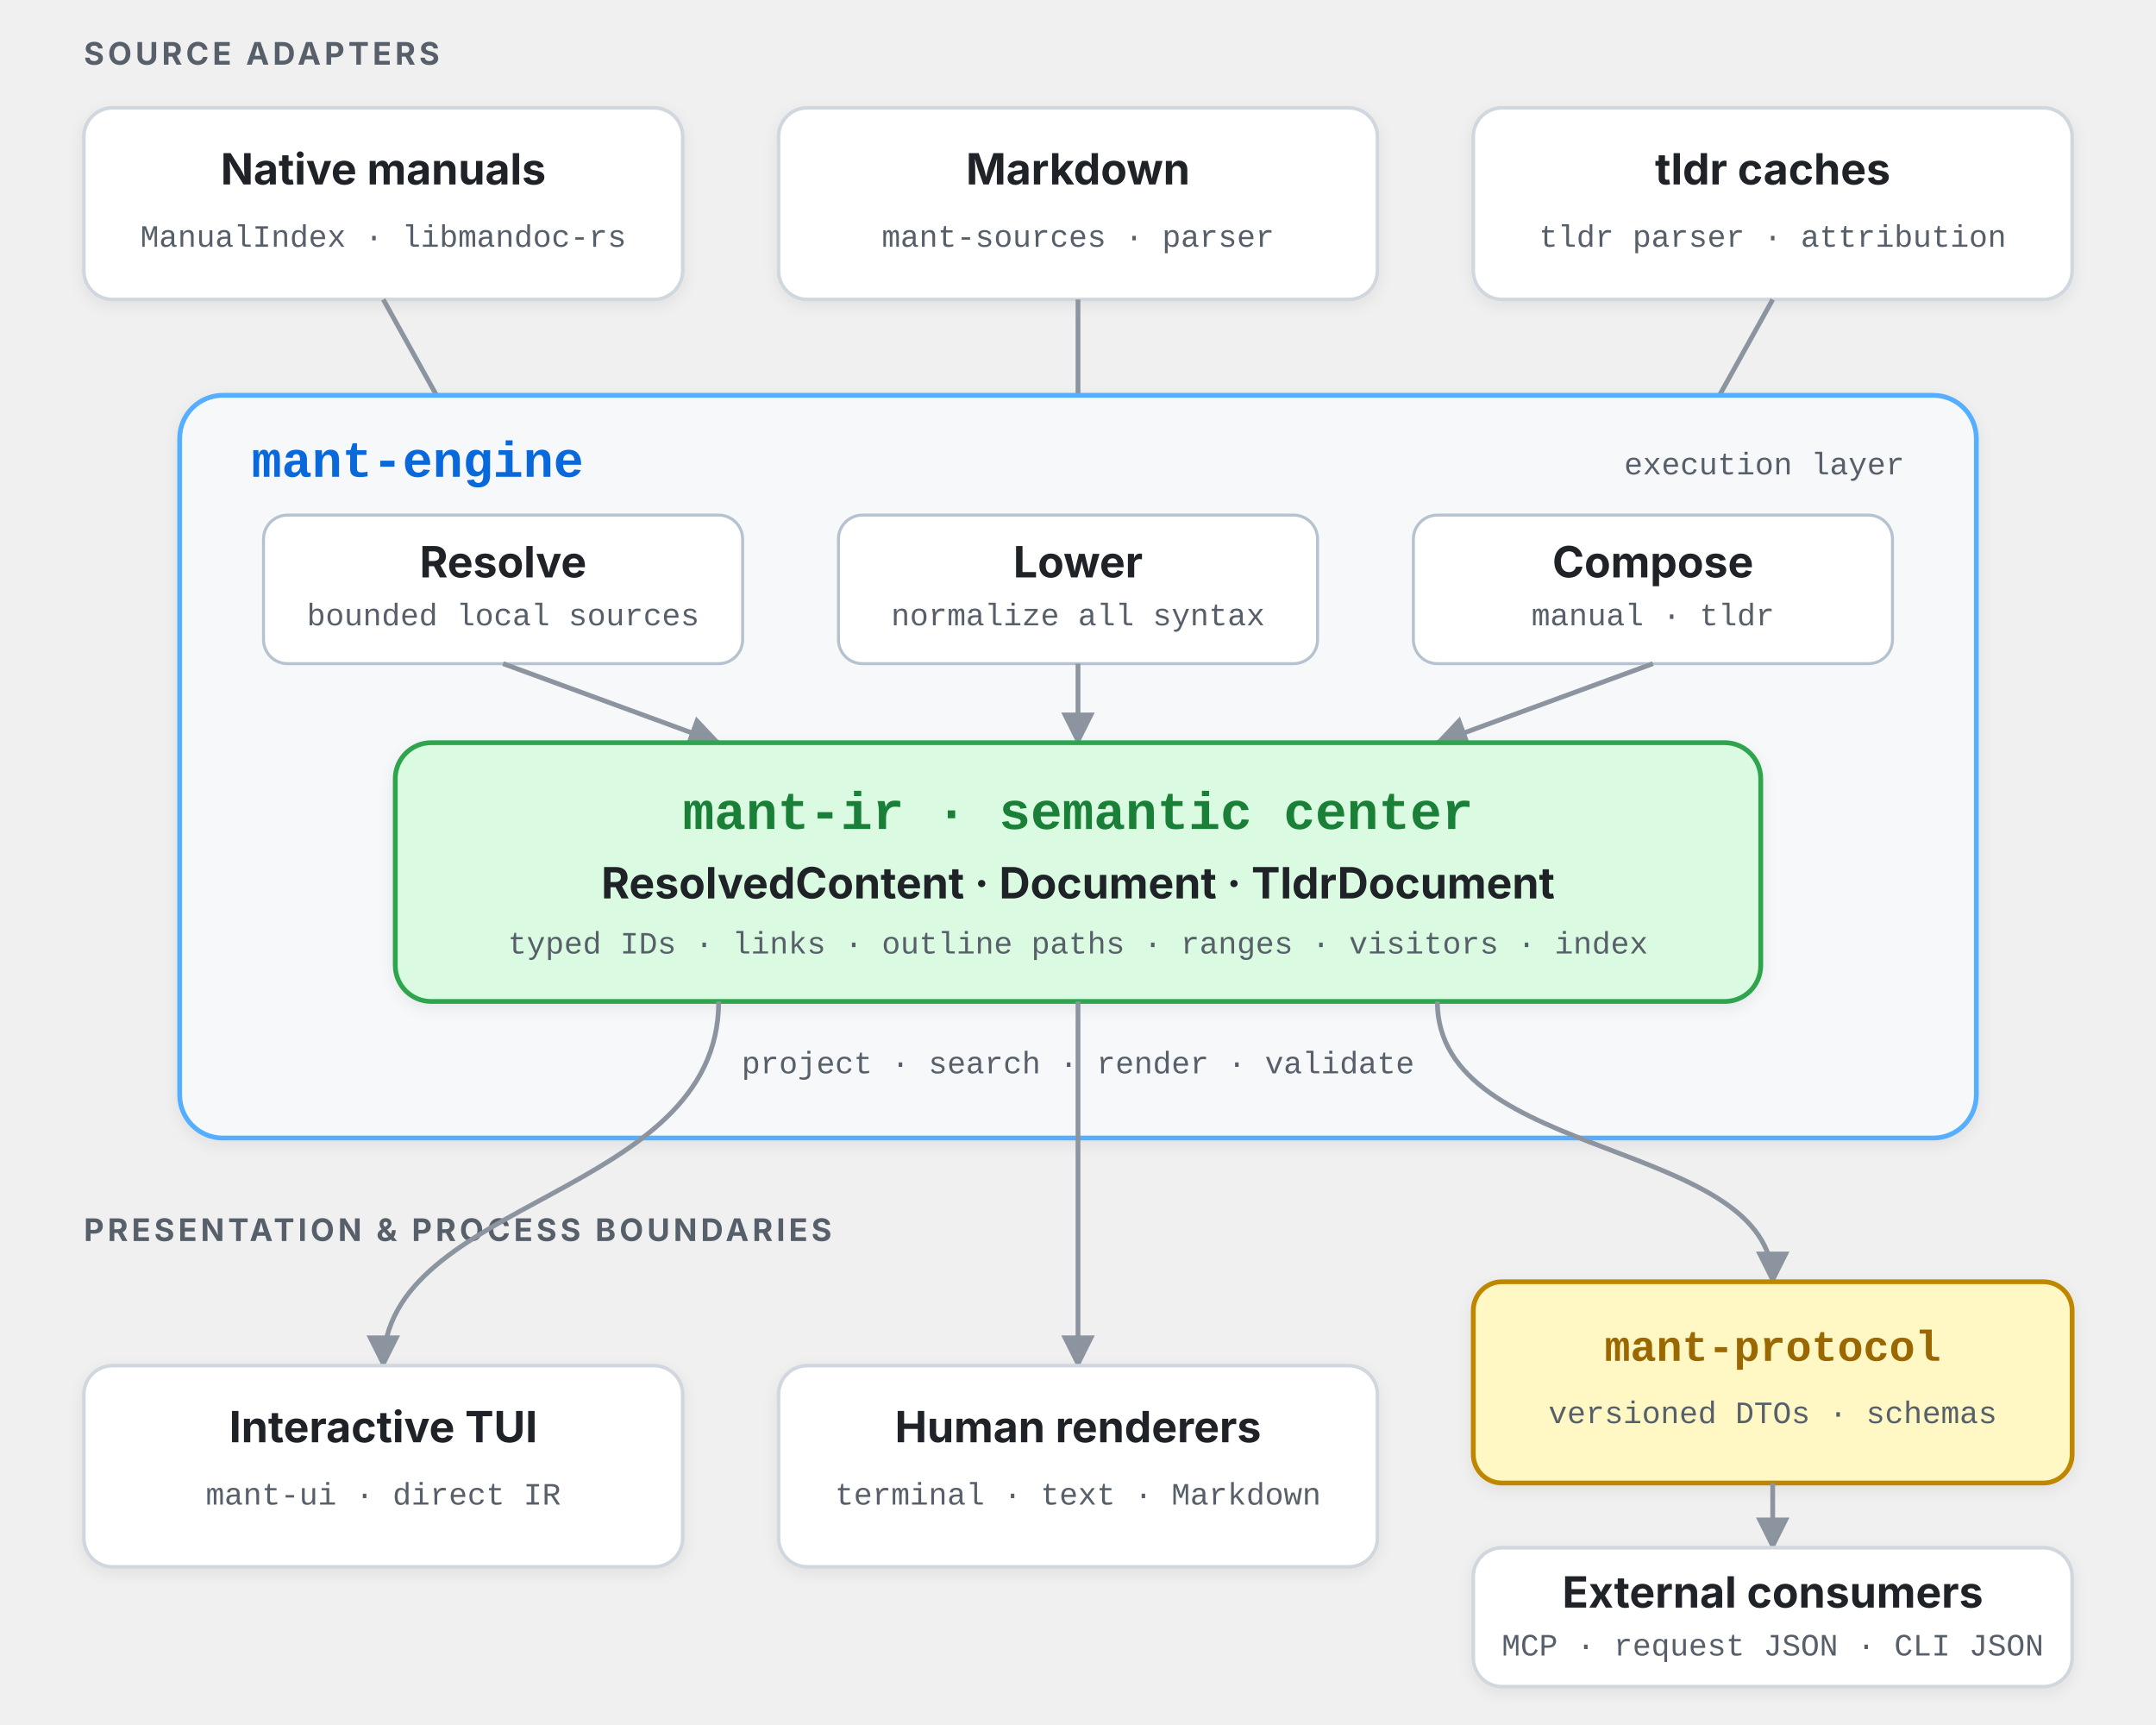
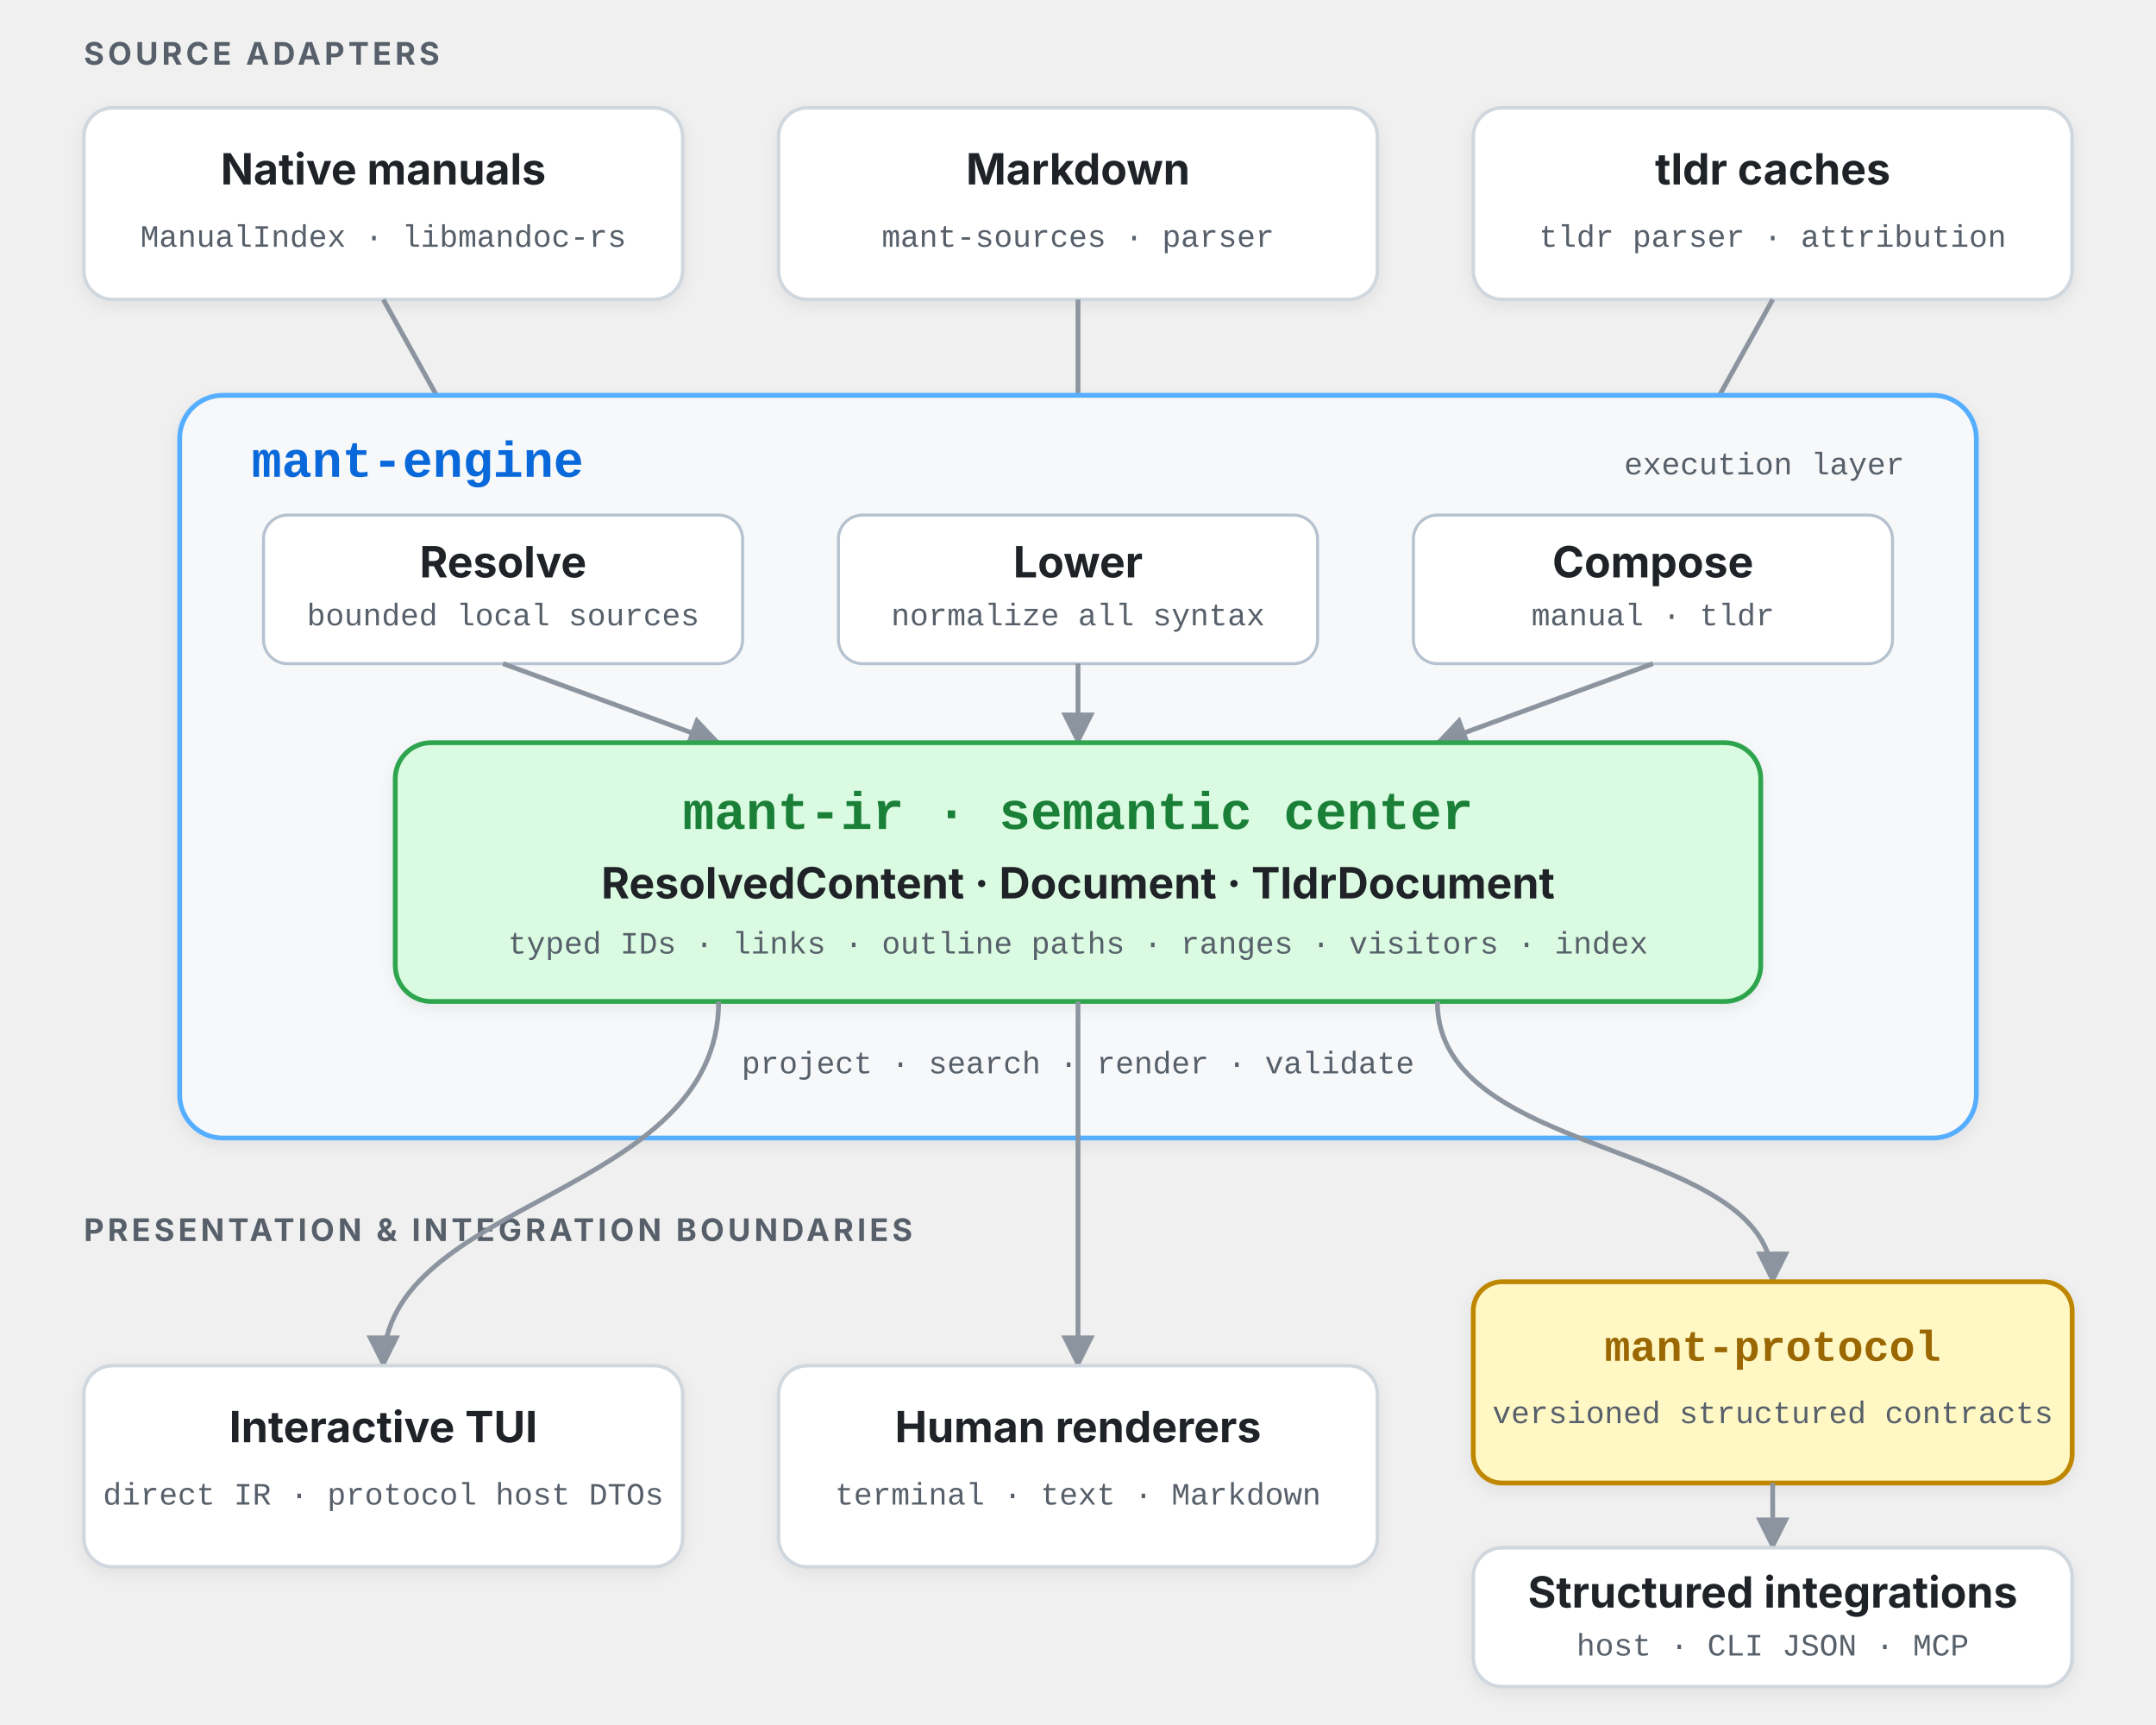
<svg xmlns="http://www.w3.org/2000/svg" width="900" height="720" viewBox="0 0 900 720" role="img" aria-labelledby="title description">
  <defs>
    <marker id="arrow" viewBox="0 0 10 10" refX="9" refY="5" markerWidth="7" markerHeight="7" orient="auto-start-reverse">
      <path d="M 0 0 L 10 5 L 0 10 z" class="arrow-head" />
    </marker>
    <filter id="shadow" x="-10%" y="-10%" width="120%" height="130%">
      <feDropShadow dx="0" dy="2" stdDeviation="3" flood-opacity="0.07" />
    </filter>
    <style>
      .card { fill: #ffffff; stroke: #d0d7de; stroke-width: 1.5; }
      .engine { fill: #f6f8fa; stroke: #54aeff; stroke-width: 2; }
      .stage { fill: #ffffff; stroke: #b6c2cf; stroke-width: 1.25; }
      .ir { fill: #dafbe1; stroke: #2da44e; stroke-width: 2; }
      .protocol { fill: #fff8c5; stroke: #bf8700; stroke-width: 2; }
      .connector { fill: none; stroke: #8c959f; stroke-width: 2; marker-end: url(#arrow); }
      .arrow-head { fill: #8c959f; }
      .label { fill: #57606a; font: 650 13px -apple-system, BlinkMacSystemFont, "Segoe UI", sans-serif; letter-spacing: 1.5px; }
      .title { fill: #1f2328; font: 650 18px -apple-system, BlinkMacSystemFont, "Segoe UI", sans-serif; }
      .detail { fill: #57606a; font: 13px ui-monospace, SFMono-Regular, Consolas, "Liberation Mono", monospace; }
      .engine-title { fill: #0969da; font: 700 21px ui-monospace, SFMono-Regular, Consolas, "Liberation Mono", monospace; }
      .ir-title { fill: #1a7f37; font: 700 22px ui-monospace, SFMono-Regular, Consolas, "Liberation Mono", monospace; }
      .protocol-title { fill: #9a6700; font: 700 18px ui-monospace, SFMono-Regular, Consolas, "Liberation Mono", monospace; }
      @media (prefers-color-scheme: dark) {
        .card, .stage { fill: #161b22; stroke: #30363d; }
        .engine { fill: #0d2033; stroke: #1f6feb; }
        .ir { fill: #173b24; stroke: #2ea043; }
        .protocol { fill: #3b2e0b; stroke: #d29922; }
        .connector { stroke: #6e7681; }
        .arrow-head { fill: #6e7681; }
        .label, .detail { fill: #8b949e; }
        .title { fill: #f0f6fc; }
        .engine-title { fill: #58a6ff; }
        .ir-title { fill: #56d364; }
        .protocol-title { fill: #e3b341; }
      }
    </style>
  </defs>
  <text x="35" y="27" class="label">SOURCE ADAPTERS</text>
  <g filter="url(#shadow)">
    <rect x="35" y="45" width="250" height="80" rx="12" class="card" />
    <rect x="325" y="45" width="250" height="80" rx="12" class="card" />
    <rect x="615" y="45" width="250" height="80" rx="12" class="card" />
  </g>
  <text x="160" y="77" text-anchor="middle" class="title">Native manuals</text>
  <text x="160" y="103" text-anchor="middle" class="detail">ManualIndex · libmandoc-rs</text>
  <text x="450" y="77" text-anchor="middle" class="title">Markdown</text>
  <text x="450" y="103" text-anchor="middle" class="detail">mant-sources · parser</text>
  <text x="740" y="77" text-anchor="middle" class="title">tldr caches</text>
  <text x="740" y="103" text-anchor="middle" class="detail">tldr parser · attribution</text>
  <path d="M 160 125 L 210 215" class="connector" />
  <path d="M 450 125 L 450 215" class="connector" />
  <path d="M 740 125 L 690 215" class="connector" />
  <g filter="url(#shadow)">
    <rect x="75" y="165" width="750" height="310" rx="18" class="engine" />
  </g>
  <text x="105" y="199" class="engine-title">mant-engine</text>
  <text x="795" y="198" text-anchor="end" class="detail">execution layer</text>
  <g>
    <rect x="110" y="215" width="200" height="62" rx="10" class="stage" />
    <rect x="350" y="215" width="200" height="62" rx="10" class="stage" />
    <rect x="590" y="215" width="200" height="62" rx="10" class="stage" />
  </g>
  <text x="210" y="241" text-anchor="middle" class="title">Resolve</text>
  <text x="210" y="261" text-anchor="middle" class="detail">bounded local sources</text>
  <text x="450" y="241" text-anchor="middle" class="title">Lower</text>
  <text x="450" y="261" text-anchor="middle" class="detail">normalize all syntax</text>
  <text x="690" y="241" text-anchor="middle" class="title">Compose</text>
  <text x="690" y="261" text-anchor="middle" class="detail">manual · tldr</text>
  <path d="M 210 277 L 300 310" class="connector" />
  <path d="M 450 277 L 450 310" class="connector" />
  <path d="M 690 277 L 600 310" class="connector" />
  <g filter="url(#shadow)">
    <rect x="165" y="310" width="570" height="108" rx="15" class="ir" />
  </g>
  <text x="450" y="346" text-anchor="middle" class="ir-title">mant-ir · semantic center</text>
  <text x="450" y="375" text-anchor="middle" class="title">ResolvedContent · Document · TldrDocument</text>
  <text x="450" y="398" text-anchor="middle" class="detail">typed IDs · links · outline paths · ranges · visitors · index</text>
  <text x="450" y="448" text-anchor="middle" class="detail">project · search · render · validate</text>
-   <text x="35" y="518" class="label">PRESENTATION &amp; PROCESS BOUNDARIES</text>
+   <text x="35" y="518" class="label">PRESENTATION &amp; INTEGRATION BOUNDARIES</text>
  <path d="M 300 418 C 300 500, 160 500, 160 570" class="connector" />
  <path d="M 450 418 L 450 570" class="connector" />
  <path d="M 600 418 C 600 485, 740 475, 740 535" class="connector" />
  <g filter="url(#shadow)">
    <rect x="35" y="570" width="250" height="84" rx="12" class="card" />
    <rect x="325" y="570" width="250" height="84" rx="12" class="card" />
    <rect x="615" y="535" width="250" height="84" rx="12" class="protocol" />
  </g>
  <text x="160" y="602" text-anchor="middle" class="title">Interactive TUI</text>
-   <text x="160" y="628" text-anchor="middle" class="detail">mant-ui · direct IR</text>
+   <text x="160" y="628" text-anchor="middle" class="detail">direct IR · protocol host DTOs</text>
  <text x="450" y="602" text-anchor="middle" class="title">Human renderers</text>
  <text x="450" y="628" text-anchor="middle" class="detail">terminal · text · Markdown</text>
  <text x="740" y="568" text-anchor="middle" class="protocol-title">mant-protocol</text>
-   <text x="740" y="594" text-anchor="middle" class="detail">versioned DTOs · schemas</text>
+   <text x="740" y="594" text-anchor="middle" class="detail">versioned structured contracts</text>
  <path d="M 740 619 L 740 646" class="connector" />
  <g filter="url(#shadow)">
    <rect x="615" y="646" width="250" height="58" rx="12" class="card" />
  </g>
-   <text x="740" y="671" text-anchor="middle" class="title">External consumers</text>
-   <text x="740" y="691" text-anchor="middle" class="detail">MCP · request JSON · CLI JSON</text>
+   <text x="740" y="671" text-anchor="middle" class="title">Structured integrations</text>
+   <text x="740" y="691" text-anchor="middle" class="detail">host · CLI JSON · MCP</text>
</svg>
